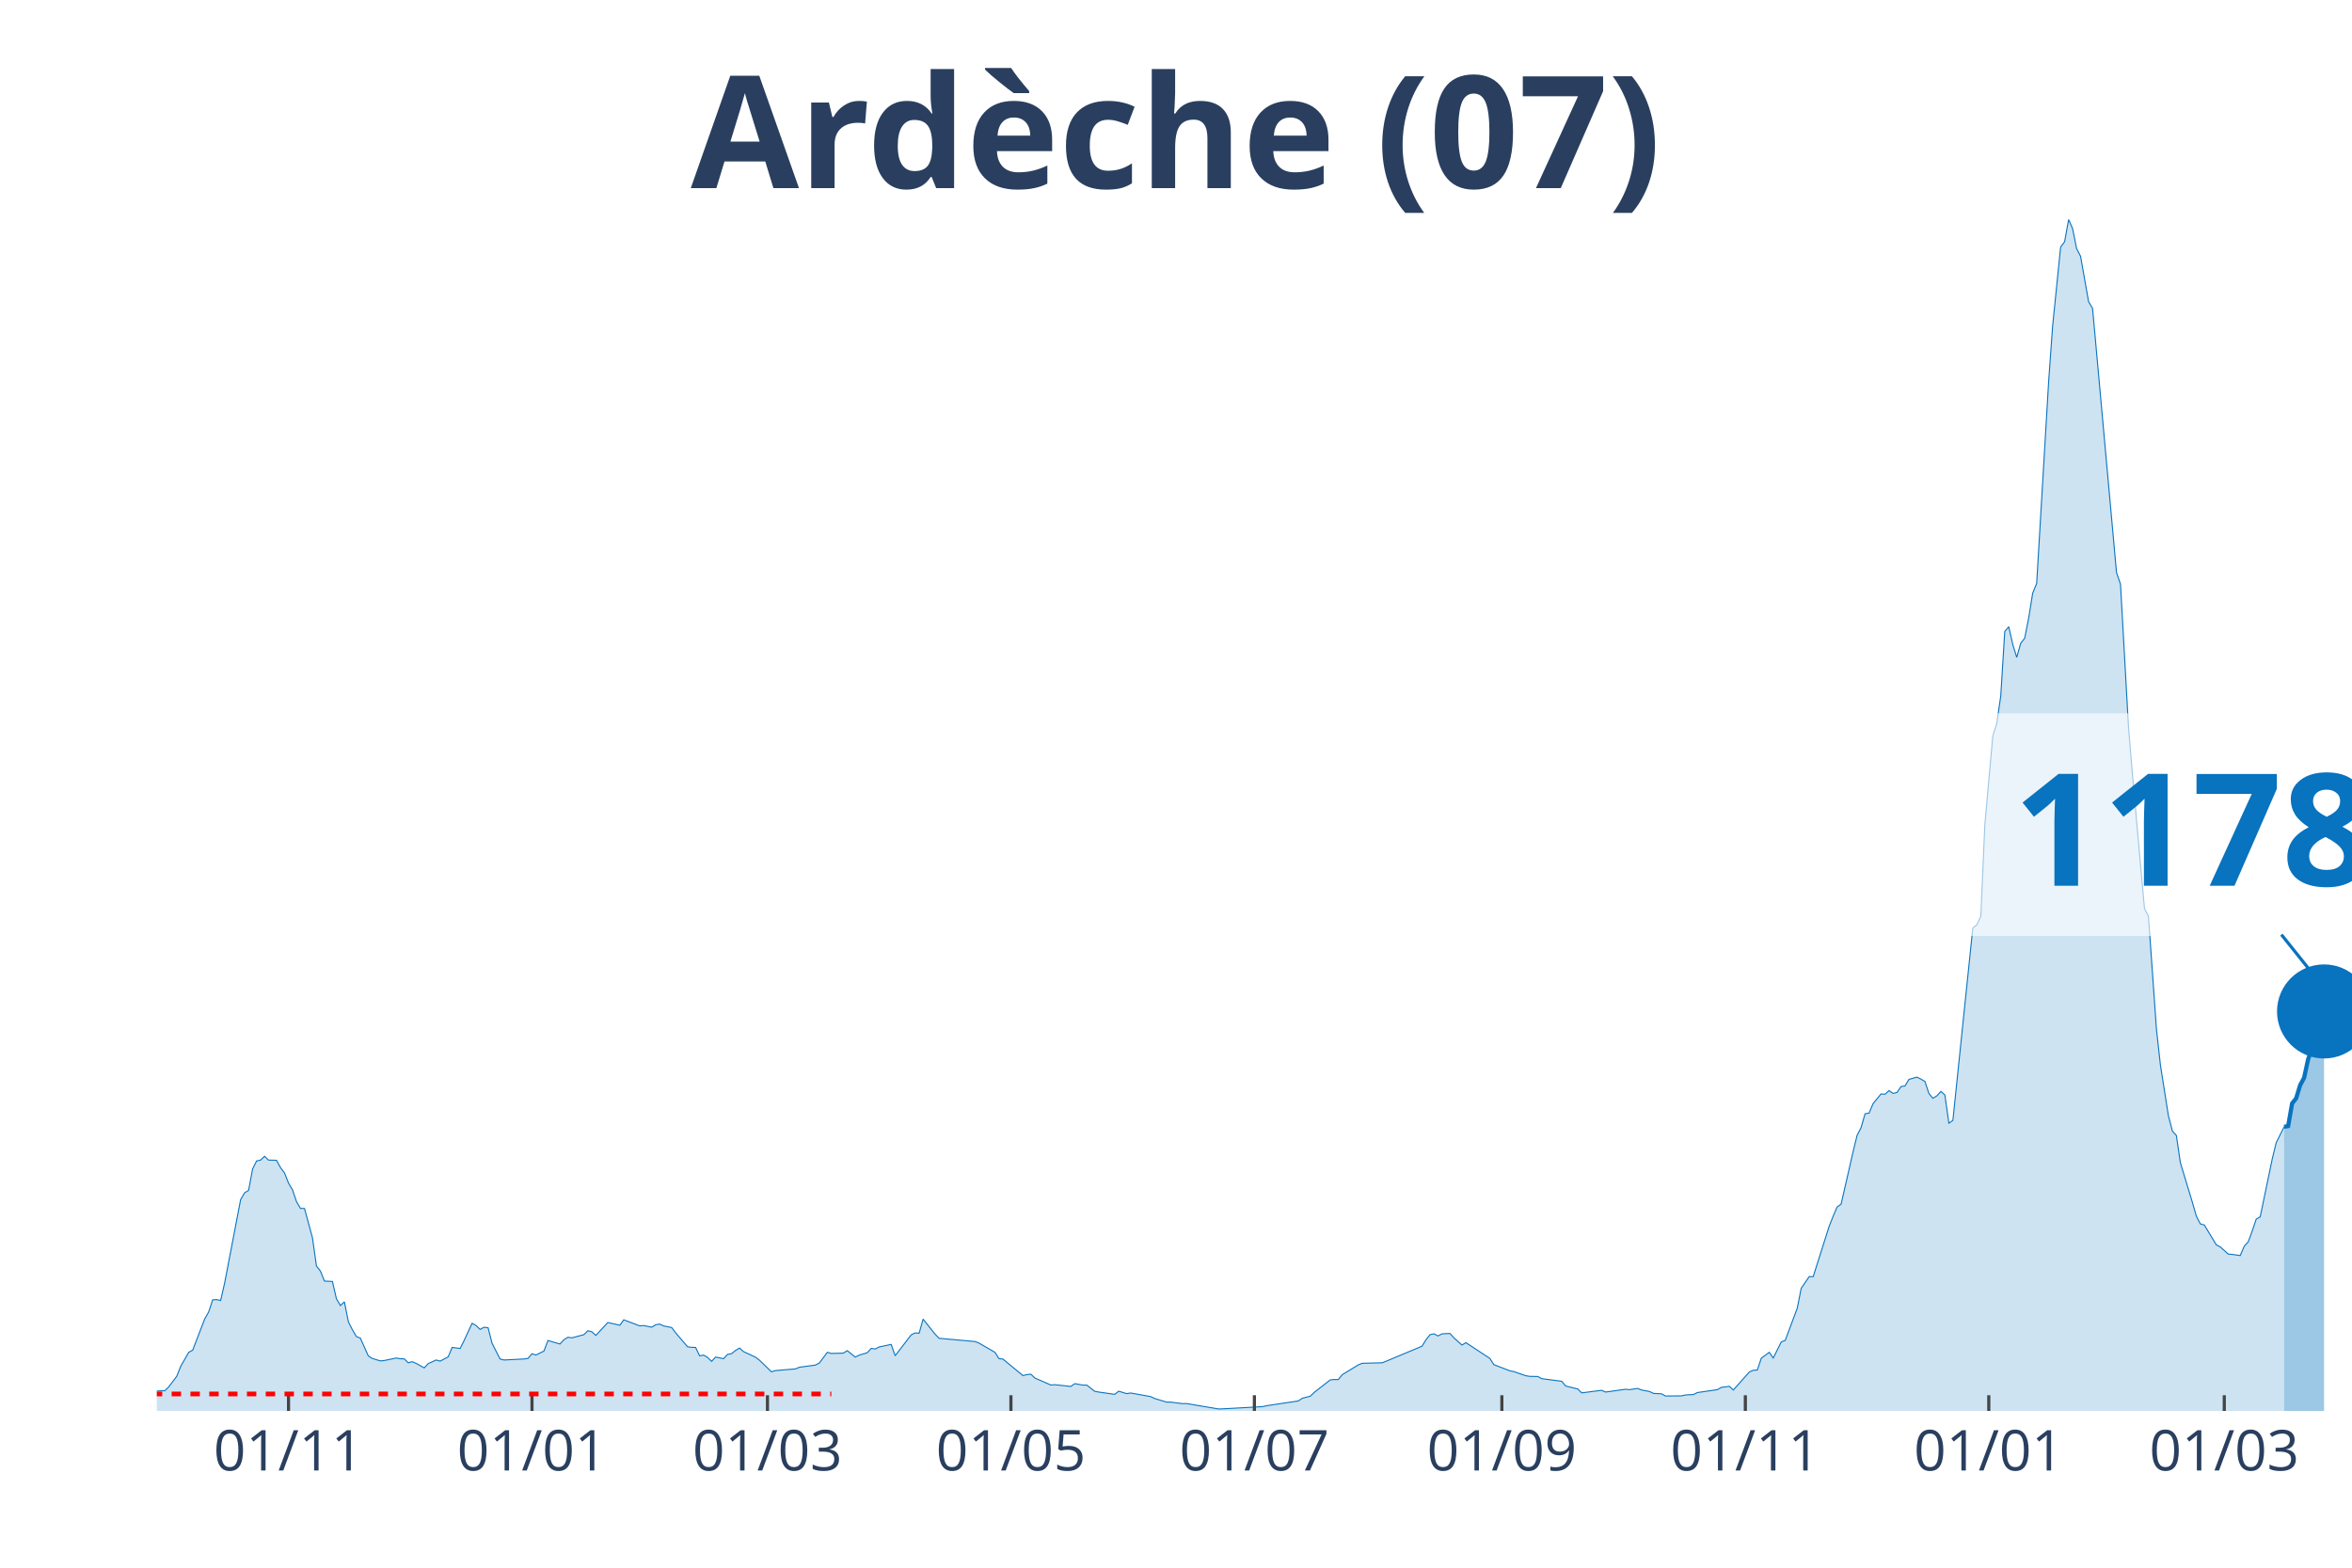
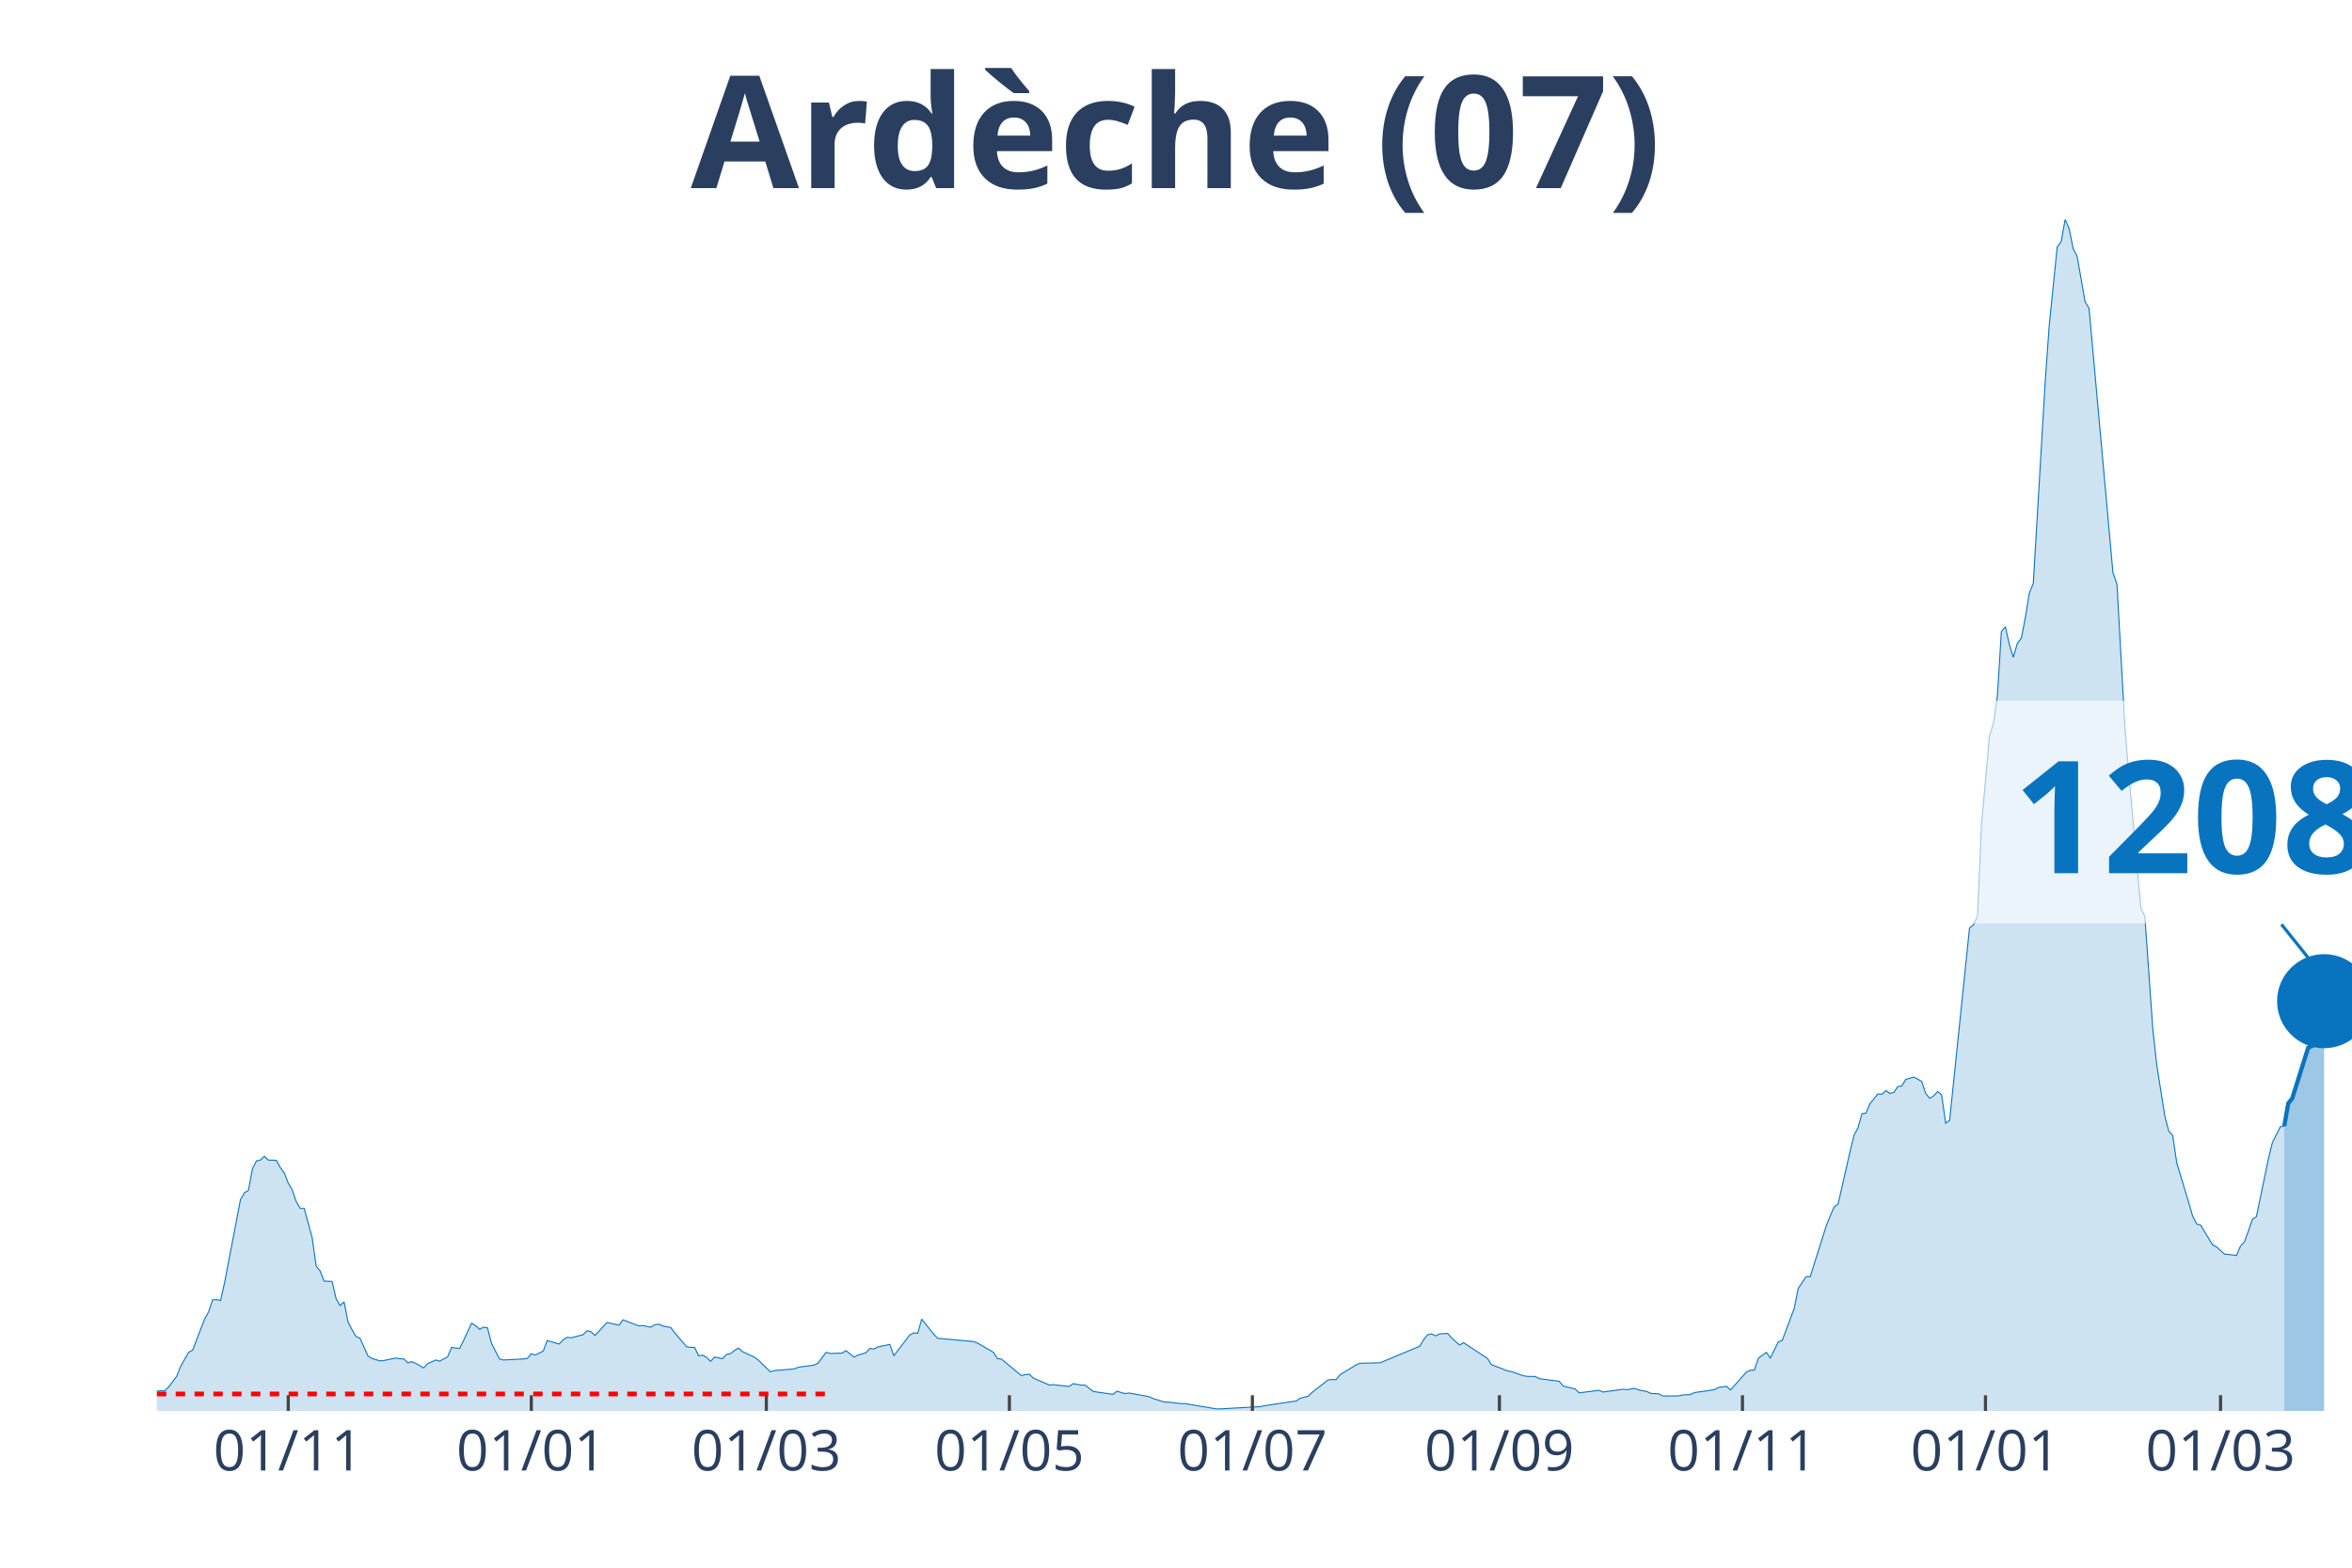
<svg xmlns="http://www.w3.org/2000/svg" class="main-svg" width="1125" height="750" style="" viewBox="0 0 750 500">
  <rect x="0" y="0" width="750" height="500" style="fill: rgb(0, 0, 0); fill-opacity: 0;" />
-   <defs id="defs-e3a43e">
+   <defs id="defs-31dba1">
    <g class="clips">
-       <clipPath id="clipe3a43exyplot" class="plotclip">
+       <clipPath id="clip31dba1xyplot" class="plotclip">
        <rect width="700" height="380" />
      </clipPath>
-       <clipPath class="axesclip" id="clipe3a43ex">
+       <clipPath class="axesclip" id="clip31dba1x">
        <rect x="50" y="0" width="700" height="500" />
      </clipPath>
-       <clipPath class="axesclip" id="clipe3a43ey">
+       <clipPath class="axesclip" id="clip31dba1y">
        <rect x="0" y="70" width="750" height="380" />
      </clipPath>
-       <clipPath class="axesclip" id="clipe3a43exy">
+       <clipPath class="axesclip" id="clip31dba1xy">
        <rect x="50" y="70" width="700" height="380" />
      </clipPath>
    </g>
    <g class="gradients" />
  </defs>
  <g class="bglayer">
    <rect class="bg" x="50" y="70" width="700" height="380" style="fill: rgb(0, 0, 0); fill-opacity: 0; stroke-width: 0;" />
  </g>
  <g class="layer-below">
    <g class="imagelayer" />
    <g class="shapelayer" />
  </g>
  <g class="cartesianlayer">
    <g class="subplot xy">
      <g class="layer-subplot">
        <g class="shapelayer" />
        <g class="imagelayer" />
      </g>
      <g class="gridlayer">
        <g class="x">
-           <path class="xgrid crisp" transform="translate(92,0)" d="M0,70v380" style="stroke: rgb(255, 255, 255); stroke-opacity: 1; stroke-width: 1px;" />
-           <path class="xgrid crisp" transform="translate(169.64,0)" d="M0,70v380" style="stroke: rgb(255, 255, 255); stroke-opacity: 1; stroke-width: 1px;" />
-           <path class="xgrid crisp" transform="translate(244.73,0)" d="M0,70v380" style="stroke: rgb(255, 255, 255); stroke-opacity: 1; stroke-width: 1px;" />
-           <path class="xgrid crisp" transform="translate(322.36,0)" d="M0,70v380" style="stroke: rgb(255, 255, 255); stroke-opacity: 1; stroke-width: 1px;" />
-           <path class="xgrid crisp" transform="translate(400,0)" d="M0,70v380" style="stroke: rgb(255, 255, 255); stroke-opacity: 1; stroke-width: 1px;" />
-           <path class="xgrid crisp" transform="translate(478.91,0)" d="M0,70v380" style="stroke: rgb(255, 255, 255); stroke-opacity: 1; stroke-width: 1px;" />
-           <path class="xgrid crisp" transform="translate(556.55,0)" d="M0,70v380" style="stroke: rgb(255, 255, 255); stroke-opacity: 1; stroke-width: 1px;" />
-           <path class="xgrid crisp" transform="translate(634.18,0)" d="M0,70v380" style="stroke: rgb(255, 255, 255); stroke-opacity: 1; stroke-width: 1px;" />
-           <path class="xgrid crisp" transform="translate(709.27,0)" d="M0,70v380" style="stroke: rgb(255, 255, 255); stroke-opacity: 1; stroke-width: 1px;" />
+           <path class="xgrid crisp" transform="translate(91.92,0)" d="M0,70v380" style="stroke: rgb(255, 255, 255); stroke-opacity: 1; stroke-width: 1px;" />
+           <path class="xgrid crisp" transform="translate(169.42,0)" d="M0,70v380" style="stroke: rgb(255, 255, 255); stroke-opacity: 1; stroke-width: 1px;" />
+           <path class="xgrid crisp" transform="translate(244.37,0)" d="M0,70v380" style="stroke: rgb(255, 255, 255); stroke-opacity: 1; stroke-width: 1px;" />
+           <path class="xgrid crisp" transform="translate(321.87,0)" d="M0,70v380" style="stroke: rgb(255, 255, 255); stroke-opacity: 1; stroke-width: 1px;" />
+           <path class="xgrid crisp" transform="translate(399.36,0)" d="M0,70v380" style="stroke: rgb(255, 255, 255); stroke-opacity: 1; stroke-width: 1px;" />
+           <path class="xgrid crisp" transform="translate(478.13,0)" d="M0,70v380" style="stroke: rgb(255, 255, 255); stroke-opacity: 1; stroke-width: 1px;" />
+           <path class="xgrid crisp" transform="translate(555.63,0)" d="M0,70v380" style="stroke: rgb(255, 255, 255); stroke-opacity: 1; stroke-width: 1px;" />
+           <path class="xgrid crisp" transform="translate(633.12,0)" d="M0,70v380" style="stroke: rgb(255, 255, 255); stroke-opacity: 1; stroke-width: 1px;" />
+           <path class="xgrid crisp" transform="translate(708.08,0)" d="M0,70v380" style="stroke: rgb(255, 255, 255); stroke-opacity: 1; stroke-width: 1px;" />
        </g>
        <g class="y" />
      </g>
      <g class="zerolinelayer" />
      <path class="xlines-below" />
      <path class="ylines-below" />
      <g class="overlines-below" />
      <g class="xaxislayer-below" />
      <g class="yaxislayer-below" />
      <g class="overaxes-below" />
-       <g class="plot" transform="translate(50, 70)" clip-path="url('#clipe3a43exyplot')">
+       <g class="plot" transform="translate(50, 70)" clip-path="url('#clip31dba1xyplot')">
        <g class="scatterlayer mlayer">
-           <g class="trace scatter trace7dccd0" style="stroke-miterlimit: 2;">
+           <g class="trace scatter trace839802" style="stroke-miterlimit: 2;">
            <g class="fills">
              <g>
-                 <path class="js-fill" d="M678.36,380L-173.09,380L-173.09,379.47L-145.09,379.44L-143.82,379.17L-126,379.77L-124.73,379.8L-45.82,378.11L-44.55,377.65L-24.18,376.49L-22.91,376.56L-19.09,376.29L-17.82,376.03L-5.09,375.9L-3.82,375.77L0,373.68L1.27,373.58L2.55,373.58L3.82,372.32L6.36,368.95L7.64,365.74L10.18,361.31L11.45,360.61L15.27,350.69L16.55,348.41L17.82,344.57L19.09,344.5L20.36,344.77L21.64,339.17L26.73,312.61L28,310.42L29.27,309.66L30.55,302.82L31.82,300.27L33.09,300L34.36,298.78L35.64,300L38.18,300.07L39.45,302.39L40.73,304.11L42,307.35L43.27,309.47L44.55,313.24L45.82,315.42L47.09,315.42L49.64,324.78L50.91,333.78L52.18,335.4L53.45,338.58L56,338.71L57.27,344.2L58.55,346.39L59.82,345.2L61.09,351.58L62.36,354.1L63.64,356.28L64.91,356.78L67.45,362.47L68.73,363.26L71.27,364.05L72.55,363.92L76.36,363.13L77.64,363.36L78.91,363.39L80.18,364.65L81.45,364.29L82.73,364.85L85.27,366.27L86.55,364.91L89.09,363.76L90.36,364.12L92.91,362.76L94.18,359.75L96.73,360.08L98,357.54L100.55,352.04L101.82,352.77L103.09,354L104.36,353.3L105.64,353.47L106.91,358.43L109.45,363.43L110.73,363.76L117.09,363.43L118.36,363.26L119.64,361.77L120.91,362.17L123.45,360.91L124.73,357.54L128.55,358.66L129.82,357.3L131.09,356.51L132.36,356.68L136.18,355.68L137.45,354.43L138.73,354.76L140,355.92L143.82,351.81L145.09,352.08L147.64,352.67L148.91,350.95L154,352.87L155.27,352.77L157.82,353.3L159.09,352.51L160.36,352.31L161.64,352.9L164.18,353.4L165.45,355.09L169.27,359.55L170.55,359.72L171.82,359.75L173.09,362.43L174.36,362.2L175.64,362.93L176.91,364.19L178.18,362.83L180.73,363.33L182,361.97L183.27,361.74L184.55,360.71L185.82,359.95L187.09,361.08L190.91,362.86L192.18,363.82L196,367.53L197.27,367.13L203.64,366.6L204.91,366.07L210,365.38L211.27,364.72L213.82,361.31L215.09,361.67L218.91,361.57L220.18,360.78L222.73,362.83L224,362.2L226.55,361.44L227.82,360.05L229.09,360.25L230.36,359.59L234.18,358.79L235.45,362.4L240.55,355.75L241.82,355.12L243.09,355.22L244.36,350.72L248.18,355.52L249.45,356.84L260.91,357.87L262.18,358.36L267.27,361.31L268.55,363.33L269.82,363.46L271.09,364.52L276.18,368.72L277.45,368.42L278.73,368.29L280,369.51L285.09,371.73L286.36,371.63L291.45,372.19L292.73,371.3L295.27,371.76L296.55,371.76L299.09,373.75L300.36,373.98L305.45,374.71L306.73,373.71L309.27,374.48L310.55,374.28L316.91,375.43L318.18,376.03L322,377.19L323.27,377.19L327.09,377.68L328.36,377.65L338.55,379.37L339.82,379.34L352.55,378.64L353.82,378.35L364,376.82L365.27,375.96L367.82,375.3L369.09,374.08L374.18,370.11L375.45,369.98L376.73,370.01L378,368.45L383.09,365.34L384.36,364.81L390.73,364.65L392,364.15L403.45,359.36L404.73,357.27L406,355.68L407.27,355.42L408.55,356.08L409.82,355.42L412.36,355.29L413.64,356.71L416.18,358.99L417.45,358.23L425.09,363.26L426.36,365.24L431.45,367.2L432.73,367.46L436.55,368.78L437.82,368.98L440.36,369.02L441.64,369.71L448,370.54L449.27,372.06L453.09,372.99L454.36,374.24L460.73,373.42L462,373.98L468.36,373.09L469.64,373.22L472.18,372.82L473.45,373.32L476,373.81L477.27,374.41L479.82,374.54L481.09,375.24L486.18,375.2L487.45,374.91L490,374.77L491.27,374.14L497.64,373.22L498.91,372.49L501.45,372.16L502.73,373.32L507.82,367.59L509.09,367.03L510.36,366.97L511.64,363.19L514.18,361.31L515.45,363.13L518,358L519.27,357.5L523.09,347.28L524.36,340.9L526.91,337.16L528.18,337.19L533.27,321.14L534.55,317.9L535.82,314.96L537.09,314.03L540.91,297.32L542.18,292.13L543.45,289.65L544.73,285.22L546,285.02L547.27,282.01L549.82,278.9L551.09,279L552.36,277.84L553.64,278.73L554.91,278.43L556.18,276.55L557.45,276.35L558.73,274.26L561.27,273.54L562.55,274.17L563.82,274.93L565.09,278.76L566.36,280.29L567.64,279.49L568.91,278.1L570.18,279.23L571.45,288.23L572.73,287.33L579.09,225.96L580.36,224.97L581.64,222.19L582.91,193.21L585.45,164.79L586.73,160.72L588,151.92L589.27,131.41L590.55,129.89L591.82,135.54L593.09,139.65L594.36,135.18L595.64,133.53L596.91,127.04L598.18,119.17L599.45,116.09L603.27,51.64L604.55,33.84L607.09,8.8L608.36,7.08L609.64,0L610.91,2.94L612.18,9.26L613.45,11.74L616,26.2L617.27,28.35L624.91,112.62L626.18,116.32L628.73,161.88L630,177.23L633.82,219.74L635.09,222.22L637.64,258.22L638.91,269.7L641.45,285.84L642.73,290.74L644,292.16L645.27,300.83L649.09,313.44L650.36,317.87L651.64,320.35L652.91,320.71L656.73,327.03L658,327.69L660.55,329.98L661.82,330.08L664.36,330.44L665.64,327.46L666.91,326.07L668.18,322.63L669.45,318.83L670.73,318.07L674.55,299.71L675.82,294.48L678.36,289.38" style="fill: rgb(8, 115, 191); fill-opacity: 0.2; stroke-width: 0;" />
+                 <path class="js-fill" d="M678.4,380L-172.78,380L-172.78,379.47L-144.83,379.44L-143.56,379.17L-125.77,379.77L-124.5,379.8L-45.74,378.11L-44.46,377.65L-24.14,376.49L-22.87,376.56L-19.06,376.29L-17.79,376.03L-5.08,375.9L-3.81,375.77L0,373.68L1.27,373.58L2.54,373.58L3.81,372.32L6.35,368.95L7.62,365.74L10.16,361.31L11.43,360.61L15.25,350.69L16.52,348.41L17.79,344.57L19.06,344.5L20.33,344.77L21.6,339.17L26.68,312.61L27.95,310.42L29.22,309.66L30.49,302.82L31.76,300.27L33.03,300L34.3,298.78L35.57,300L38.11,300.07L39.38,302.39L40.65,304.11L41.92,307.35L43.19,309.47L44.46,313.24L45.74,315.42L47.01,315.42L49.55,324.78L50.82,333.78L52.09,335.4L53.36,338.58L55.9,338.71L57.17,344.2L58.44,346.39L59.71,345.2L60.98,351.58L62.25,354.1L63.52,356.28L64.79,356.78L67.33,362.47L68.6,363.26L71.14,364.05L72.41,363.92L76.23,363.13L77.5,363.36L78.77,363.39L80.04,364.65L81.31,364.29L82.58,364.85L85.12,366.27L86.39,364.91L88.93,363.76L90.2,364.12L92.74,362.76L94.01,359.75L96.55,360.08L97.82,357.54L100.36,352.04L101.63,352.77L102.9,354L104.17,353.3L105.44,353.47L106.72,358.43L109.26,363.43L110.53,363.76L116.88,363.43L118.15,363.26L119.42,361.77L120.69,362.17L123.23,360.91L124.5,357.54L128.31,358.66L129.58,357.3L130.85,356.51L132.12,356.68L135.93,355.68L137.21,354.43L138.48,354.76L139.75,355.92L143.56,351.81L144.83,352.08L147.37,352.67L148.64,350.95L153.72,352.87L154.99,352.77L157.53,353.3L158.8,352.51L160.07,352.31L161.34,352.9L163.88,353.4L165.15,355.09L168.97,359.55L170.24,359.72L171.51,359.75L172.78,362.43L174.05,362.2L175.32,362.93L176.59,364.19L177.86,362.83L180.4,363.33L181.67,361.97L182.94,361.74L184.21,360.71L185.48,359.95L186.75,361.08L190.56,362.86L191.83,363.82L195.64,367.53L196.91,367.13L203.27,366.6L204.54,366.07L209.62,365.38L210.89,364.72L213.43,361.31L214.7,361.67L218.51,361.57L219.78,360.78L222.32,362.83L223.59,362.2L226.13,361.44L227.4,360.05L228.68,360.25L229.95,359.59L233.76,358.79L235.03,362.4L240.11,355.75L241.38,355.12L242.65,355.22L243.92,350.72L247.73,355.52L249,356.84L260.44,357.87L261.71,358.36L266.79,361.31L268.06,363.33L269.33,363.46L270.6,364.52L275.68,368.72L276.95,368.42L278.22,368.29L279.49,369.51L284.57,371.73L285.84,371.63L290.93,372.19L292.2,371.3L294.74,371.76L296.01,371.76L298.55,373.75L299.82,373.98L304.9,374.71L306.17,373.71L308.71,374.48L309.98,374.28L316.33,375.43L317.6,376.03L321.42,377.19L322.69,377.19L326.5,377.68L327.77,377.65L337.93,379.37L339.2,379.34L351.91,378.64L353.18,378.35L363.34,376.82L364.61,375.96L367.15,375.3L368.42,374.08L373.5,370.11L374.77,369.98L376.04,370.01L377.31,368.45L382.4,365.34L383.67,364.81L390.02,364.65L391.29,364.15L402.72,359.36L403.99,357.27L405.26,355.68L406.53,355.42L407.8,356.08L409.07,355.42L411.62,355.29L412.89,356.71L415.43,358.99L416.7,358.23L424.32,363.26L425.59,365.24L430.67,367.2L431.94,367.46L435.75,368.78L437.02,368.98L439.56,369.02L440.83,369.71L447.19,370.54L448.46,372.06L452.27,372.99L453.54,374.24L459.89,373.42L461.16,373.98L467.51,373.09L468.78,373.22L471.32,372.82L472.6,373.32L475.14,373.81L476.41,374.41L478.95,374.54L480.22,375.24L485.3,375.2L486.57,374.91L489.11,374.77L490.38,374.14L496.73,373.22L498,372.49L500.54,372.16L501.81,373.32L506.9,367.59L508.17,367.03L509.44,366.97L510.71,363.19L513.25,361.31L514.52,363.13L517.06,358L518.33,357.5L522.14,347.28L523.41,340.9L525.95,337.16L527.22,337.19L532.3,321.14L533.58,317.9L534.85,314.96L536.12,314.03L539.93,297.32L541.2,292.13L542.47,289.65L543.74,285.22L545.01,285.02L546.28,282.01L548.82,278.9L550.09,279L551.36,277.84L552.63,278.73L553.9,278.43L555.17,276.55L556.44,276.35L557.71,274.26L560.25,273.54L561.52,274.17L562.79,274.93L564.07,278.76L565.34,280.29L566.61,279.49L567.88,278.1L569.15,279.23L570.42,288.23L571.69,287.33L578.04,225.96L579.31,224.97L580.58,222.19L581.85,193.21L584.39,164.79L585.66,160.72L586.93,151.92L588.2,131.41L589.47,129.89L590.74,135.54L592.01,139.65L593.28,135.18L594.56,133.53L595.83,127.04L597.1,119.17L598.37,116.09L602.18,51.64L603.45,33.84L605.99,8.8L607.26,7.08L608.53,0L609.8,2.94L611.07,9.26L612.34,11.74L614.88,26.2L616.15,28.35L623.77,112.62L625.05,116.32L627.59,161.88L628.86,177.23L632.67,219.74L633.94,222.22L636.48,258.22L637.75,269.7L640.29,285.84L641.56,290.74L642.83,292.16L644.1,300.83L647.91,313.44L649.18,317.87L650.45,320.35L651.72,320.71L655.54,327.03L656.81,327.69L659.35,329.98L660.62,330.08L663.16,330.44L664.43,327.46L665.7,326.07L666.97,322.63L668.24,318.83L669.51,318.07L673.32,299.71L674.59,294.48L677.13,289.38L678.4,289.15" style="fill: rgb(8, 115, 191); fill-opacity: 0.2; stroke-width: 0;" />
              </g>
            </g>
            <g class="errorbars" />
            <g class="lines">
-               <path class="js-line" d="M-173.09,379.47L-145.09,379.44L-143.82,379.17L-126,379.77L-124.73,379.8L-45.82,378.11L-44.55,377.65L-24.18,376.49L-22.91,376.56L-19.09,376.29L-17.82,376.03L-5.09,375.9L-3.82,375.77L0,373.68L1.27,373.58L2.55,373.58L3.82,372.32L6.36,368.95L7.64,365.74L10.18,361.31L11.45,360.61L15.27,350.69L16.55,348.41L17.82,344.57L19.09,344.5L20.36,344.77L21.64,339.17L26.73,312.61L28,310.42L29.27,309.66L30.55,302.82L31.82,300.27L33.09,300L34.36,298.78L35.64,300L38.18,300.07L39.45,302.39L40.73,304.11L42,307.35L43.27,309.47L44.55,313.24L45.82,315.42L47.09,315.42L49.64,324.78L50.91,333.78L52.18,335.4L53.45,338.58L56,338.71L57.27,344.2L58.55,346.39L59.82,345.2L61.09,351.58L62.36,354.1L63.64,356.28L64.91,356.78L67.45,362.47L68.73,363.26L71.27,364.05L72.55,363.92L76.36,363.13L77.64,363.36L78.91,363.39L80.18,364.65L81.45,364.29L82.73,364.85L85.27,366.27L86.55,364.91L89.09,363.76L90.36,364.12L92.91,362.76L94.18,359.75L96.73,360.08L98,357.54L100.55,352.04L101.82,352.77L103.09,354L104.36,353.3L105.64,353.47L106.91,358.43L109.45,363.43L110.73,363.76L117.09,363.43L118.36,363.26L119.64,361.77L120.91,362.17L123.45,360.91L124.73,357.54L128.55,358.66L129.82,357.3L131.09,356.51L132.36,356.68L136.18,355.68L137.45,354.43L138.73,354.76L140,355.92L143.82,351.81L145.09,352.08L147.64,352.67L148.91,350.95L154,352.87L155.27,352.77L157.82,353.3L159.09,352.51L160.36,352.31L161.64,352.9L164.18,353.4L165.45,355.09L169.27,359.55L170.55,359.72L171.82,359.75L173.09,362.43L174.36,362.2L175.64,362.93L176.91,364.19L178.18,362.83L180.73,363.33L182,361.97L183.27,361.74L184.55,360.71L185.82,359.95L187.09,361.08L190.91,362.86L192.18,363.82L196,367.53L197.27,367.13L203.64,366.6L204.91,366.07L210,365.38L211.27,364.72L213.82,361.31L215.09,361.67L218.91,361.57L220.18,360.78L222.73,362.83L224,362.2L226.55,361.44L227.82,360.05L229.09,360.25L230.36,359.59L234.18,358.79L235.45,362.4L240.55,355.75L241.82,355.12L243.09,355.22L244.36,350.72L248.18,355.52L249.45,356.84L260.91,357.87L262.18,358.36L267.27,361.31L268.55,363.33L269.82,363.46L271.09,364.52L276.18,368.72L277.45,368.42L278.73,368.29L280,369.51L285.09,371.73L286.36,371.63L291.45,372.19L292.73,371.3L295.27,371.76L296.55,371.76L299.09,373.75L300.36,373.98L305.45,374.71L306.73,373.71L309.27,374.48L310.55,374.28L316.91,375.43L318.18,376.03L322,377.19L323.27,377.19L327.09,377.68L328.36,377.65L338.55,379.37L339.82,379.34L352.55,378.64L353.82,378.35L364,376.82L365.27,375.96L367.82,375.3L369.09,374.08L374.18,370.11L375.45,369.98L376.73,370.01L378,368.45L383.09,365.34L384.36,364.81L390.73,364.65L392,364.15L403.45,359.36L404.73,357.27L406,355.68L407.27,355.42L408.55,356.08L409.82,355.42L412.36,355.29L413.64,356.71L416.18,358.99L417.45,358.23L425.09,363.26L426.36,365.24L431.45,367.2L432.73,367.46L436.55,368.78L437.82,368.98L440.36,369.02L441.64,369.71L448,370.54L449.27,372.06L453.09,372.99L454.36,374.24L460.73,373.42L462,373.98L468.36,373.09L469.64,373.22L472.18,372.82L473.45,373.32L476,373.81L477.27,374.41L479.82,374.54L481.09,375.24L486.18,375.2L487.45,374.91L490,374.77L491.27,374.14L497.64,373.22L498.91,372.49L501.45,372.16L502.73,373.32L507.82,367.59L509.09,367.03L510.36,366.97L511.64,363.19L514.18,361.31L515.45,363.13L518,358L519.27,357.5L523.09,347.28L524.36,340.9L526.91,337.16L528.18,337.19L533.27,321.14L534.55,317.9L535.82,314.96L537.09,314.03L540.91,297.32L542.18,292.13L543.45,289.65L544.73,285.22L546,285.02L547.27,282.01L549.82,278.9L551.09,279L552.36,277.84L553.64,278.73L554.91,278.43L556.18,276.55L557.45,276.35L558.73,274.26L561.27,273.54L562.55,274.17L563.82,274.93L565.09,278.76L566.36,280.29L567.64,279.49L568.91,278.1L570.18,279.23L571.45,288.23L572.73,287.33L579.09,225.96L580.36,224.97L581.64,222.19L582.91,193.21L585.45,164.79L586.73,160.72L588,151.92L589.27,131.41L590.55,129.89L591.82,135.54L593.09,139.65L594.36,135.18L595.64,133.53L596.91,127.04L598.18,119.17L599.45,116.09L603.27,51.64L604.55,33.84L607.09,8.8L608.36,7.08L609.64,0L610.91,2.94L612.18,9.26L613.45,11.74L616,26.2L617.27,28.35L624.91,112.62L626.18,116.32L628.73,161.88L630,177.23L633.82,219.74L635.09,222.22L637.64,258.22L638.91,269.7L641.45,285.84L642.73,290.74L644,292.16L645.27,300.83L649.09,313.44L650.36,317.87L651.64,320.35L652.91,320.71L656.73,327.03L658,327.69L660.55,329.98L661.82,330.08L664.36,330.44L665.64,327.46L666.91,326.07L668.18,322.63L669.45,318.83L670.73,318.07L674.55,299.71L675.82,294.48L678.36,289.38" style="vector-effect: non-scaling-stroke; fill: none; stroke: rgb(8, 115, 191); stroke-opacity: 1; stroke-width: 0.5px; opacity: 1;" />
+               <path class="js-line" d="M-172.78,379.47L-144.83,379.44L-143.56,379.17L-125.77,379.77L-124.5,379.8L-45.74,378.11L-44.46,377.65L-24.14,376.49L-22.87,376.56L-19.06,376.29L-17.79,376.03L-5.08,375.9L-3.81,375.77L0,373.68L1.27,373.58L2.54,373.58L3.81,372.32L6.35,368.95L7.62,365.74L10.16,361.31L11.43,360.61L15.25,350.69L16.52,348.41L17.79,344.57L19.06,344.5L20.33,344.77L21.6,339.17L26.68,312.61L27.95,310.42L29.22,309.66L30.49,302.82L31.76,300.27L33.03,300L34.3,298.78L35.57,300L38.11,300.07L39.38,302.39L40.65,304.11L41.92,307.35L43.19,309.47L44.46,313.24L45.74,315.42L47.01,315.42L49.55,324.78L50.82,333.78L52.09,335.4L53.36,338.58L55.9,338.71L57.17,344.2L58.44,346.39L59.71,345.2L60.98,351.58L62.25,354.1L63.52,356.28L64.79,356.78L67.33,362.47L68.6,363.26L71.14,364.05L72.41,363.92L76.23,363.13L77.5,363.36L78.77,363.39L80.04,364.65L81.31,364.29L82.58,364.85L85.12,366.27L86.39,364.91L88.93,363.76L90.2,364.12L92.74,362.76L94.01,359.75L96.55,360.08L97.82,357.54L100.36,352.04L101.63,352.77L102.9,354L104.17,353.3L105.44,353.47L106.72,358.43L109.26,363.43L110.53,363.76L116.88,363.43L118.15,363.26L119.42,361.77L120.69,362.17L123.23,360.91L124.5,357.54L128.31,358.66L129.58,357.3L130.85,356.51L132.12,356.68L135.93,355.68L137.21,354.43L138.48,354.76L139.75,355.92L143.56,351.81L144.83,352.08L147.37,352.67L148.64,350.95L153.72,352.87L154.99,352.77L157.53,353.3L158.8,352.51L160.07,352.31L161.34,352.9L163.88,353.4L165.15,355.09L168.97,359.55L170.24,359.72L171.51,359.75L172.78,362.43L174.05,362.2L175.32,362.93L176.59,364.19L177.86,362.83L180.4,363.33L181.67,361.97L182.94,361.74L184.21,360.71L185.48,359.95L186.75,361.08L190.56,362.86L191.83,363.82L195.64,367.53L196.91,367.13L203.27,366.6L204.54,366.07L209.62,365.38L210.89,364.72L213.43,361.31L214.7,361.67L218.51,361.57L219.78,360.78L222.32,362.83L223.59,362.2L226.13,361.44L227.4,360.05L228.68,360.25L229.95,359.59L233.76,358.79L235.03,362.4L240.11,355.75L241.38,355.12L242.65,355.22L243.92,350.72L247.73,355.52L249,356.84L260.44,357.87L261.71,358.36L266.79,361.31L268.06,363.33L269.33,363.46L270.6,364.52L275.68,368.72L276.95,368.42L278.22,368.29L279.49,369.51L284.57,371.73L285.84,371.63L290.93,372.19L292.2,371.3L294.74,371.76L296.01,371.76L298.55,373.75L299.82,373.98L304.9,374.71L306.17,373.71L308.71,374.48L309.98,374.28L316.33,375.43L317.6,376.03L321.42,377.19L322.69,377.19L326.5,377.68L327.77,377.65L337.93,379.37L339.2,379.34L351.91,378.64L353.18,378.35L363.34,376.82L364.61,375.96L367.15,375.3L368.42,374.08L373.5,370.11L374.77,369.98L376.04,370.01L377.31,368.45L382.4,365.34L383.67,364.81L390.02,364.65L391.29,364.15L402.72,359.36L403.99,357.27L405.26,355.68L406.53,355.42L407.8,356.08L409.07,355.42L411.62,355.29L412.89,356.71L415.43,358.99L416.7,358.23L424.32,363.26L425.59,365.24L430.67,367.2L431.94,367.46L435.75,368.78L437.02,368.98L439.56,369.02L440.83,369.71L447.19,370.54L448.46,372.06L452.27,372.99L453.54,374.24L459.89,373.42L461.16,373.98L467.51,373.09L468.78,373.22L471.32,372.82L472.6,373.32L475.14,373.81L476.41,374.41L478.95,374.54L480.22,375.24L485.3,375.2L486.57,374.91L489.11,374.77L490.38,374.14L496.73,373.22L498,372.49L500.54,372.16L501.81,373.32L506.9,367.59L508.17,367.03L509.44,366.97L510.71,363.19L513.25,361.31L514.52,363.13L517.06,358L518.33,357.5L522.14,347.28L523.41,340.9L525.95,337.16L527.22,337.19L532.3,321.14L533.58,317.9L534.85,314.96L536.12,314.03L539.93,297.32L541.2,292.13L542.47,289.65L543.74,285.22L545.01,285.02L546.28,282.01L548.82,278.9L550.09,279L551.36,277.84L552.63,278.73L553.9,278.43L555.17,276.55L556.44,276.35L557.71,274.26L560.25,273.54L561.52,274.17L562.79,274.93L564.07,278.76L565.34,280.29L566.61,279.49L567.88,278.1L569.15,279.23L570.42,288.23L571.69,287.33L578.04,225.96L579.31,224.97L580.58,222.19L581.85,193.21L584.39,164.79L585.66,160.72L586.93,151.92L588.2,131.41L589.47,129.89L590.74,135.54L592.01,139.65L593.28,135.18L594.56,133.53L595.83,127.04L597.1,119.17L598.37,116.09L602.18,51.64L603.45,33.84L605.99,8.8L607.26,7.08L608.53,0L609.8,2.94L611.07,9.26L612.34,11.74L614.88,26.2L616.15,28.35L623.77,112.62L625.05,116.32L627.59,161.88L628.86,177.23L632.67,219.74L633.94,222.22L636.48,258.22L637.75,269.7L640.29,285.84L641.56,290.74L642.83,292.16L644.1,300.83L647.91,313.44L649.18,317.87L650.45,320.35L651.72,320.71L655.54,327.03L656.81,327.69L659.35,329.98L660.62,330.08L663.16,330.44L664.43,327.46L665.7,326.07L666.97,322.63L668.24,318.83L669.51,318.07L673.32,299.71L674.59,294.48L677.13,289.38L678.4,289.15" style="vector-effect: non-scaling-stroke; fill: none; stroke: rgb(8, 115, 191); stroke-opacity: 1; stroke-width: 0.5px; opacity: 1;" />
            </g>
            <g class="points" />
            <g class="text" />
          </g>
-           <g class="trace scatter tracea85955" style="stroke-miterlimit: 2;">
+           <g class="trace scatter tracebbfaf4" style="stroke-miterlimit: 2;">
            <g class="fills">
              <g>
-                 <path class="js-fill" d="M691.09,380L678.36,380L678.36,289.38L679.64,289.15L680.91,281.91L682.18,280.32L683.45,276.15L684.73,273.73L686,267.88L687.27,264.24L688.55,263.68L691.09,252.59" style="fill: rgb(8, 115, 191); fill-opacity: 0.4; stroke-width: 0;" />
+                 <path class="js-fill" d="M691.11,380L678.4,380L678.4,289.15L679.67,281.91L680.94,280.32L686.03,264.14L687.3,263.58L691.11,249.32" style="fill: rgb(8, 115, 191); fill-opacity: 0.4; stroke-width: 0;" />
              </g>
            </g>
            <g class="errorbars" />
            <g class="lines">
-               <path class="js-line" d="M678.36,289.38L679.64,289.15L680.91,281.91L682.18,280.32L683.45,276.15L684.73,273.73L686,267.88L687.27,264.24L688.55,263.68L691.09,252.59" style="vector-effect: non-scaling-stroke; fill: none; stroke: rgb(8, 115, 191); stroke-opacity: 1; stroke-width: 2px; opacity: 1;" />
+               <path class="js-line" d="M678.4,289.15L679.67,281.91L680.94,280.32L686.03,264.14L687.3,263.58L691.11,249.32" style="vector-effect: non-scaling-stroke; fill: none; stroke: rgb(8, 115, 191); stroke-opacity: 1; stroke-width: 2px; opacity: 1;" />
            </g>
            <g class="points" />
            <g class="text" />
          </g>
-           <g class="trace scatter tracec6fdcb" style="stroke-miterlimit: 2; opacity: 1;">
+           <g class="trace scatter trace791b8d" style="stroke-miterlimit: 2; opacity: 1;">
            <g class="fills" />
            <g class="errorbars" />
            <g class="lines" />
            <g class="points">
-               <path class="point" transform="translate(691.09,252.59)" d="M15,0A15,15 0 1,1 0,-15A15,15 0 0,1 15,0Z" style="opacity: 1; stroke-width: 0px; fill: rgb(8, 115, 191); fill-opacity: 1;" />
+               <path class="point" transform="translate(691.11,249.32)" d="M15,0A15,15 0 1,1 0,-15A15,15 0 0,1 15,0Z" style="opacity: 1; stroke-width: 0px; fill: rgb(8, 115, 191); fill-opacity: 1;" />
            </g>
            <g class="text" />
          </g>
        </g>
      </g>
      <g class="overplot" />
      <path class="xlines-above crisp" style="fill: none; stroke-width: 1px; stroke: rgb(0, 0, 0); stroke-opacity: 0;" d="" />
      <path class="ylines-above crisp" style="fill: none;" d="M0,0" />
      <g class="overlines-above" />
      <g class="xaxislayer-above">
-         <path class="xtick ticks crisp" d="M0,450v-5" transform="translate(92,0)" style="stroke: rgb(68, 68, 68); stroke-opacity: 1; stroke-width: 1px;" />
-         <path class="xtick ticks crisp" d="M0,450v-5" transform="translate(169.64,0)" style="stroke: rgb(68, 68, 68); stroke-opacity: 1; stroke-width: 1px;" />
-         <path class="xtick ticks crisp" d="M0,450v-5" transform="translate(244.73,0)" style="stroke: rgb(68, 68, 68); stroke-opacity: 1; stroke-width: 1px;" />
-         <path class="xtick ticks crisp" d="M0,450v-5" transform="translate(322.36,0)" style="stroke: rgb(68, 68, 68); stroke-opacity: 1; stroke-width: 1px;" />
-         <path class="xtick ticks crisp" d="M0,450v-5" transform="translate(400,0)" style="stroke: rgb(68, 68, 68); stroke-opacity: 1; stroke-width: 1px;" />
-         <path class="xtick ticks crisp" d="M0,450v-5" transform="translate(478.91,0)" style="stroke: rgb(68, 68, 68); stroke-opacity: 1; stroke-width: 1px;" />
-         <path class="xtick ticks crisp" d="M0,450v-5" transform="translate(556.55,0)" style="stroke: rgb(68, 68, 68); stroke-opacity: 1; stroke-width: 1px;" />
-         <path class="xtick ticks crisp" d="M0,450v-5" transform="translate(634.18,0)" style="stroke: rgb(68, 68, 68); stroke-opacity: 1; stroke-width: 1px;" />
-         <path class="xtick ticks crisp" d="M0,450v-5" transform="translate(709.27,0)" style="stroke: rgb(68, 68, 68); stroke-opacity: 1; stroke-width: 1px;" />
+         <path class="xtick ticks crisp" d="M0,450v-5" transform="translate(91.92,0)" style="stroke: rgb(68, 68, 68); stroke-opacity: 1; stroke-width: 1px;" />
+         <path class="xtick ticks crisp" d="M0,450v-5" transform="translate(169.42,0)" style="stroke: rgb(68, 68, 68); stroke-opacity: 1; stroke-width: 1px;" />
+         <path class="xtick ticks crisp" d="M0,450v-5" transform="translate(244.37,0)" style="stroke: rgb(68, 68, 68); stroke-opacity: 1; stroke-width: 1px;" />
+         <path class="xtick ticks crisp" d="M0,450v-5" transform="translate(321.87,0)" style="stroke: rgb(68, 68, 68); stroke-opacity: 1; stroke-width: 1px;" />
+         <path class="xtick ticks crisp" d="M0,450v-5" transform="translate(399.36,0)" style="stroke: rgb(68, 68, 68); stroke-opacity: 1; stroke-width: 1px;" />
+         <path class="xtick ticks crisp" d="M0,450v-5" transform="translate(478.13,0)" style="stroke: rgb(68, 68, 68); stroke-opacity: 1; stroke-width: 1px;" />
+         <path class="xtick ticks crisp" d="M0,450v-5" transform="translate(555.63,0)" style="stroke: rgb(68, 68, 68); stroke-opacity: 1; stroke-width: 1px;" />
+         <path class="xtick ticks crisp" d="M0,450v-5" transform="translate(633.12,0)" style="stroke: rgb(68, 68, 68); stroke-opacity: 1; stroke-width: 1px;" />
+         <path class="xtick ticks crisp" d="M0,450v-5" transform="translate(708.08,0)" style="stroke: rgb(68, 68, 68); stroke-opacity: 1; stroke-width: 1px;" />
        <g class="xtick">
-           <text text-anchor="middle" x="0" y="469" transform="translate(92,0)" style="font-family: 'Open Sans', verdana, arial, sans-serif; font-size: 18px; fill: rgb(42, 63, 95); fill-opacity: 1; white-space: pre;">01/11</text>
+           <text text-anchor="middle" x="0" y="469" transform="translate(91.92,0)" style="font-family: 'Open Sans', verdana, arial, sans-serif; font-size: 18px; fill: rgb(42, 63, 95); fill-opacity: 1; white-space: pre;">01/11</text>
        </g>
        <g class="xtick">
-           <text text-anchor="middle" x="0" y="469" transform="translate(169.64,0)" style="font-family: 'Open Sans', verdana, arial, sans-serif; font-size: 18px; fill: rgb(42, 63, 95); fill-opacity: 1; white-space: pre;">01/01</text>
+           <text text-anchor="middle" x="0" y="469" transform="translate(169.42,0)" style="font-family: 'Open Sans', verdana, arial, sans-serif; font-size: 18px; fill: rgb(42, 63, 95); fill-opacity: 1; white-space: pre;">01/01</text>
        </g>
        <g class="xtick">
-           <text text-anchor="middle" x="0" y="469" transform="translate(244.73,0)" style="font-family: 'Open Sans', verdana, arial, sans-serif; font-size: 18px; fill: rgb(42, 63, 95); fill-opacity: 1; white-space: pre;">01/03</text>
+           <text text-anchor="middle" x="0" y="469" transform="translate(244.37,0)" style="font-family: 'Open Sans', verdana, arial, sans-serif; font-size: 18px; fill: rgb(42, 63, 95); fill-opacity: 1; white-space: pre;">01/03</text>
        </g>
        <g class="xtick">
-           <text text-anchor="middle" x="0" y="469" transform="translate(322.36,0)" style="font-family: 'Open Sans', verdana, arial, sans-serif; font-size: 18px; fill: rgb(42, 63, 95); fill-opacity: 1; white-space: pre;">01/05</text>
+           <text text-anchor="middle" x="0" y="469" transform="translate(321.87,0)" style="font-family: 'Open Sans', verdana, arial, sans-serif; font-size: 18px; fill: rgb(42, 63, 95); fill-opacity: 1; white-space: pre;">01/05</text>
        </g>
        <g class="xtick">
-           <text text-anchor="middle" x="0" y="469" transform="translate(400,0)" style="font-family: 'Open Sans', verdana, arial, sans-serif; font-size: 18px; fill: rgb(42, 63, 95); fill-opacity: 1; white-space: pre;">01/07</text>
+           <text text-anchor="middle" x="0" y="469" transform="translate(399.36,0)" style="font-family: 'Open Sans', verdana, arial, sans-serif; font-size: 18px; fill: rgb(42, 63, 95); fill-opacity: 1; white-space: pre;">01/07</text>
        </g>
        <g class="xtick">
-           <text text-anchor="middle" x="0" y="469" transform="translate(478.91,0)" style="font-family: 'Open Sans', verdana, arial, sans-serif; font-size: 18px; fill: rgb(42, 63, 95); fill-opacity: 1; white-space: pre;">01/09</text>
+           <text text-anchor="middle" x="0" y="469" transform="translate(478.13,0)" style="font-family: 'Open Sans', verdana, arial, sans-serif; font-size: 18px; fill: rgb(42, 63, 95); fill-opacity: 1; white-space: pre;">01/09</text>
        </g>
        <g class="xtick">
-           <text text-anchor="middle" x="0" y="469" transform="translate(556.55,0)" style="font-family: 'Open Sans', verdana, arial, sans-serif; font-size: 18px; fill: rgb(42, 63, 95); fill-opacity: 1; white-space: pre;">01/11</text>
+           <text text-anchor="middle" x="0" y="469" transform="translate(555.63,0)" style="font-family: 'Open Sans', verdana, arial, sans-serif; font-size: 18px; fill: rgb(42, 63, 95); fill-opacity: 1; white-space: pre;">01/11</text>
        </g>
        <g class="xtick">
-           <text text-anchor="middle" x="0" y="469" transform="translate(634.18,0)" style="font-family: 'Open Sans', verdana, arial, sans-serif; font-size: 18px; fill: rgb(42, 63, 95); fill-opacity: 1; white-space: pre;">01/01</text>
+           <text text-anchor="middle" x="0" y="469" transform="translate(633.12,0)" style="font-family: 'Open Sans', verdana, arial, sans-serif; font-size: 18px; fill: rgb(42, 63, 95); fill-opacity: 1; white-space: pre;">01/01</text>
        </g>
        <g class="xtick">
-           <text text-anchor="middle" x="0" y="469" transform="translate(709.27,0)" style="font-family: 'Open Sans', verdana, arial, sans-serif; font-size: 18px; fill: rgb(42, 63, 95); fill-opacity: 1; white-space: pre;">01/03</text>
+           <text text-anchor="middle" x="0" y="469" transform="translate(708.08,0)" style="font-family: 'Open Sans', verdana, arial, sans-serif; font-size: 18px; fill: rgb(42, 63, 95); fill-opacity: 1; white-space: pre;">01/03</text>
        </g>
      </g>
      <g class="yaxislayer-above" />
      <g class="overaxes-above" />
    </g>
  </g>
  <g class="polarlayer" />
  <g class="ternarylayer" />
  <g class="geolayer" />
  <g class="funnelarealayer" />
  <g class="pielayer" />
  <g class="treemaplayer" />
  <g class="sunburstlayer" />
  <g class="glimages" />
-   <defs id="topdefs-e3a43e">
+   <defs id="topdefs-31dba1">
    <g class="clips" />
  </defs>
  <g class="layer-above">
    <g class="imagelayer" />
    <g class="shapelayer">
-       <path data-index="0" fill-rule="evenodd" d="M-665.27,444.59L265.09,444.59" clip-path="url('#clipe3a43exy')" style="opacity: 1; stroke: rgb(255, 0, 0); stroke-opacity: 1; fill: rgb(0, 0, 0); fill-opacity: 0; stroke-dasharray: 3px, 3px; stroke-width: 1.5px;" />
+       <path data-index="0" fill-rule="evenodd" d="M-663.97,444.59L264.7,444.59" clip-path="url('#clip31dba1xy')" style="opacity: 1; stroke: rgb(255, 0, 0); stroke-opacity: 1; fill: rgb(0, 0, 0); fill-opacity: 0; stroke-dasharray: 3px, 3px; stroke-width: 1.5px;" />
    </g>
  </g>
  <g class="infolayer">
    <g class="g-gtitle">
      <text class="gtitle" x="375" y="25" text-anchor="middle" dy="0.7em" style="font-family: 'Open Sans', verdana, arial, sans-serif; font-size: 50px; fill: rgb(42, 63, 95); opacity: 1; font-weight: normal; white-space: pre;">
        <tspan style="font-weight:bold">Ardèche (07)</tspan>
      </text>
    </g>
    <g class="g-xtitle" />
    <g class="annotation" data-index="0" style="opacity: 1;">
-       <g class="annotation-text-g" transform="rotate(0,699.09,262.59)">
-         <g class="cursor-pointer" transform="translate(627, 227)">
+       <g class="annotation-text-g" transform="rotate(0,699.11,259.32)">
+         <g class="cursor-pointer" transform="translate(627, 223)">
          <rect class="bg" x="0.5" y="0.5" width="143" height="71" style="stroke-width: 1px; stroke: rgb(0, 0, 0); stroke-opacity: 0; fill: rgb(255, 255, 255); fill-opacity: 0.6;" />
          <text class="annotation-text" text-anchor="middle" x="72.078" y="55.5" style="font-family: 'Open Sans', verdana, arial, sans-serif; font-size: 50px; fill: rgb(8, 115, 191); fill-opacity: 1; white-space: pre;">
-             <tspan style="font-weight:bold">1178 </tspan>
+             <tspan style="font-weight:bold">1208 </tspan>
          </text>
        </g>
      </g>
      <g class="annotation-arrow-g" style="opacity: 1;">
-         <path d="M727.49,298.09L739.09,312.59" style="stroke-width: 1px; stroke: rgb(8, 115, 191); stroke-opacity: 1; stroke-dasharray: 0px, 0px, 18.569px, 18.569px;" />
+         <path d="M727.51,294.82L739.11,309.32" style="stroke-width: 1px; stroke: rgb(8, 115, 191); stroke-opacity: 1; stroke-dasharray: 0px, 0px, 18.569px, 18.569px;" />
      </g>
    </g>
  </g>
</svg>
